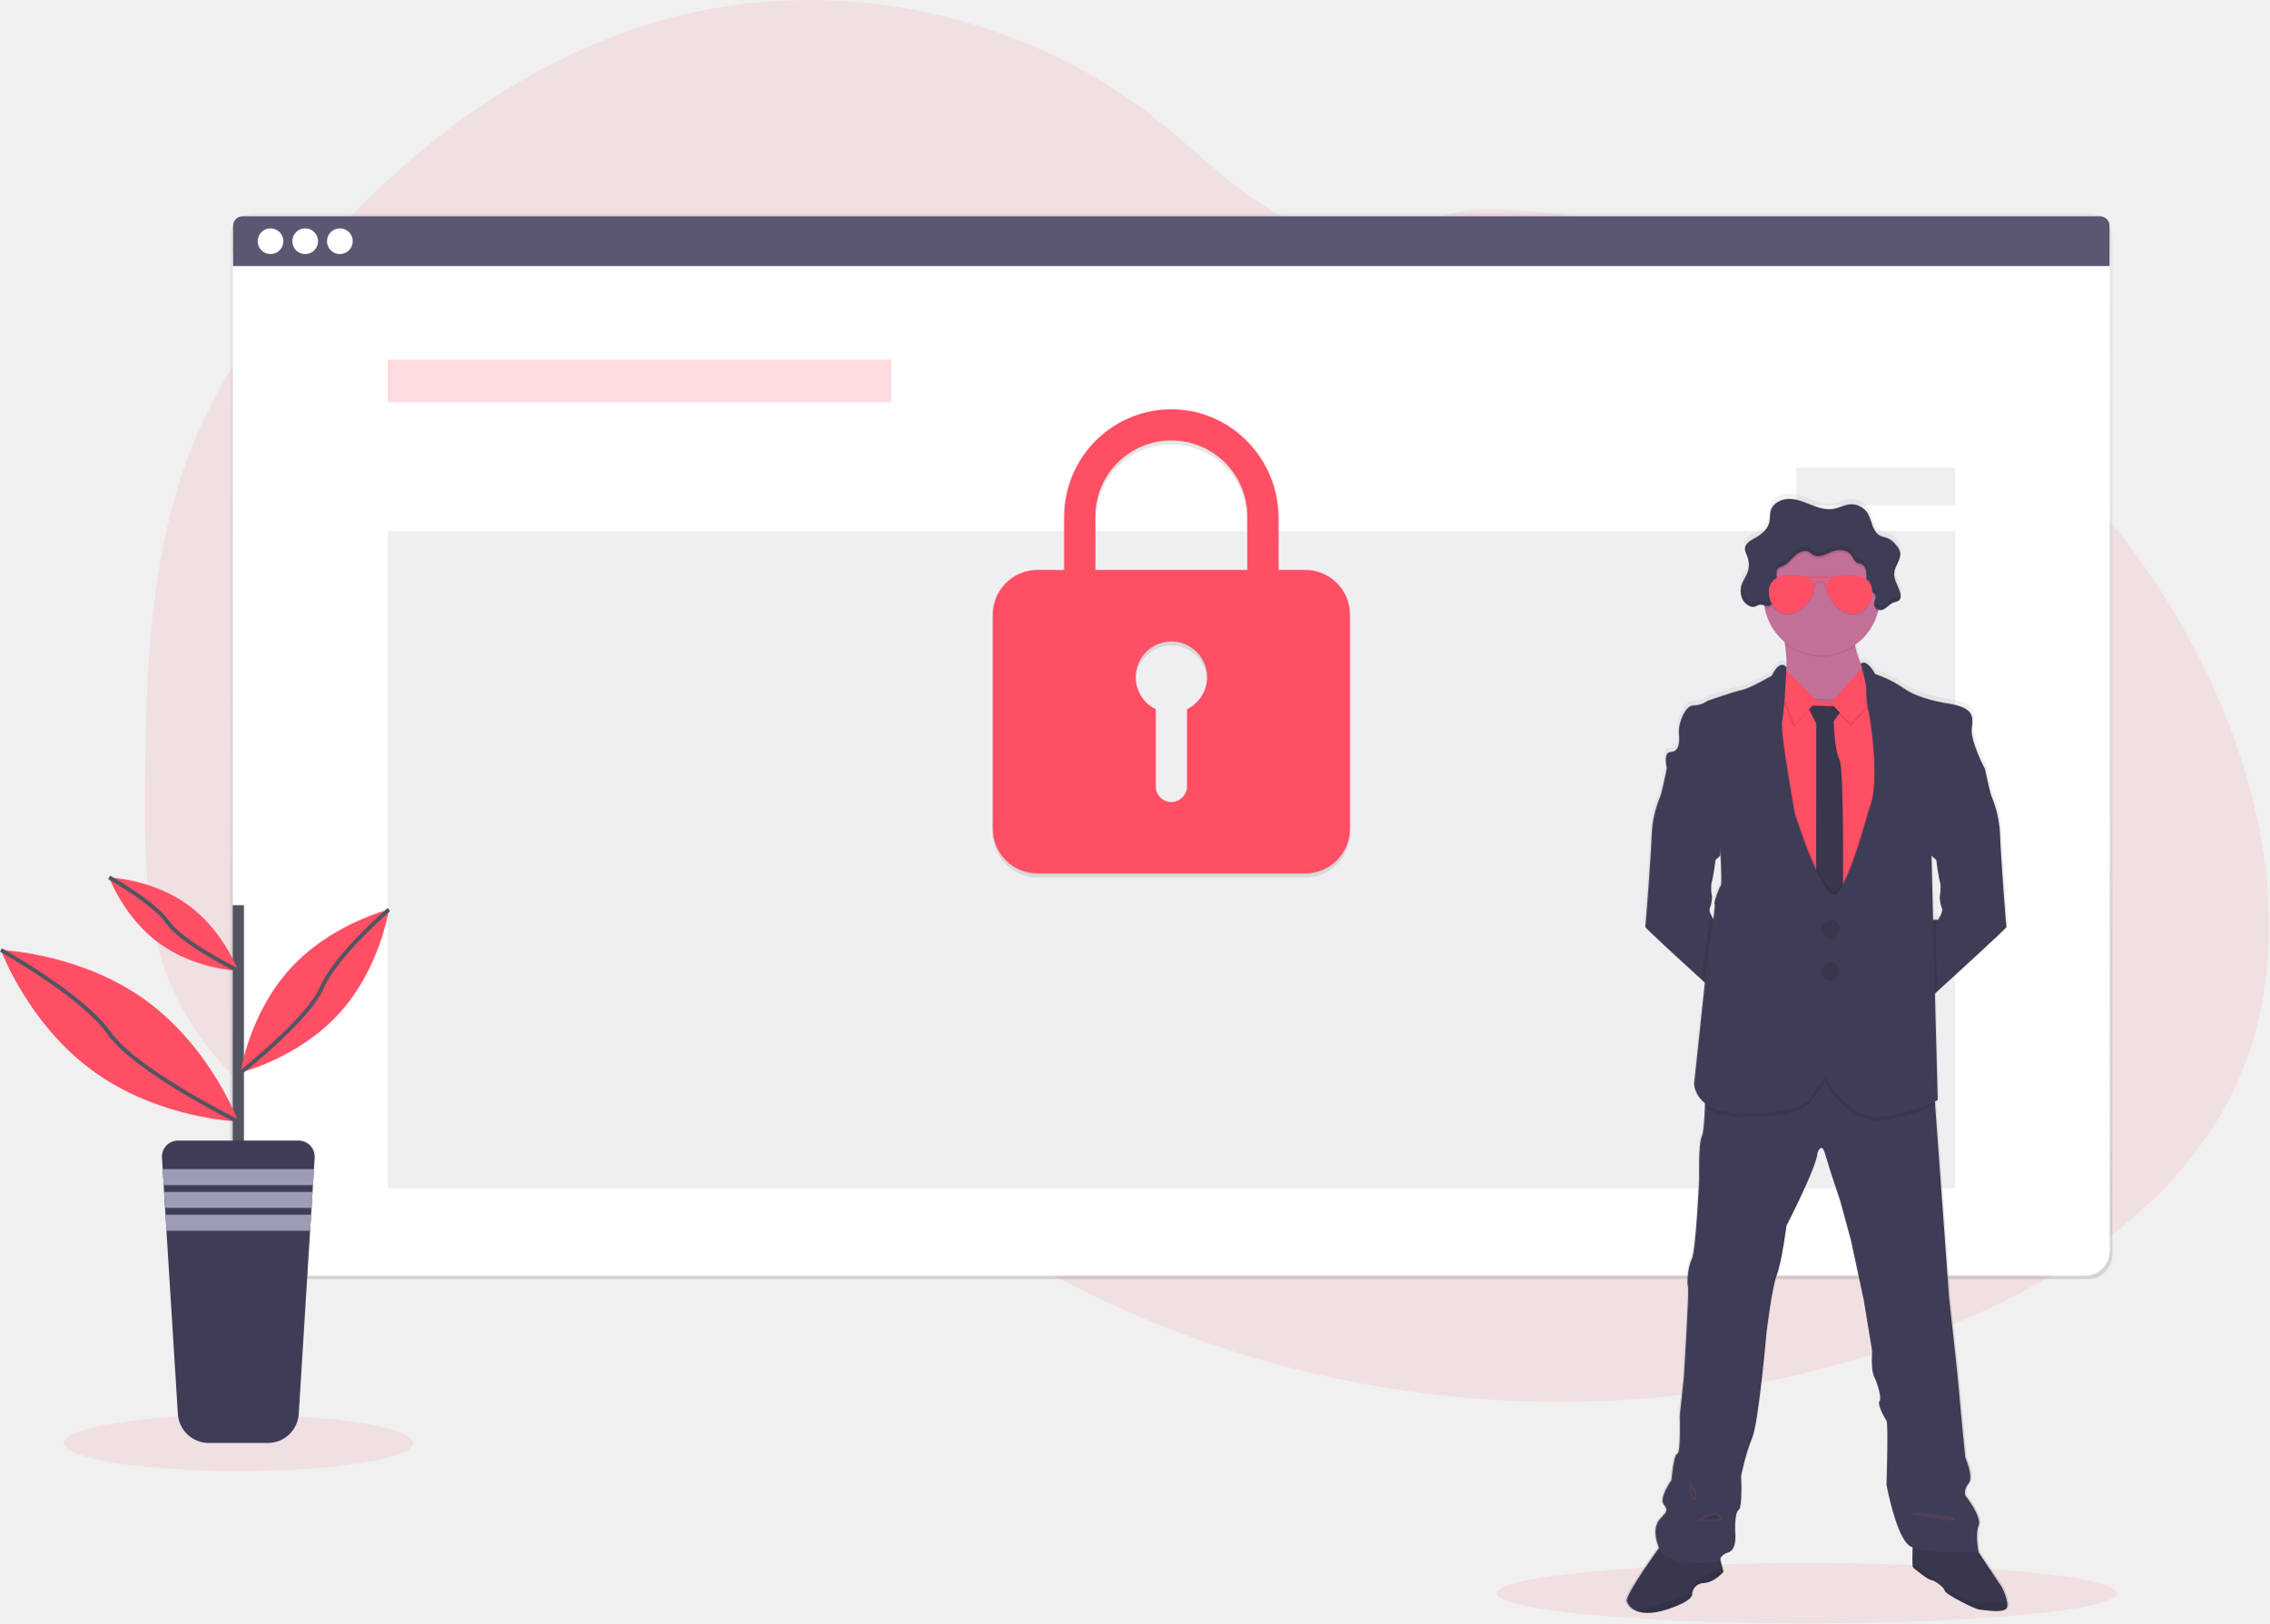
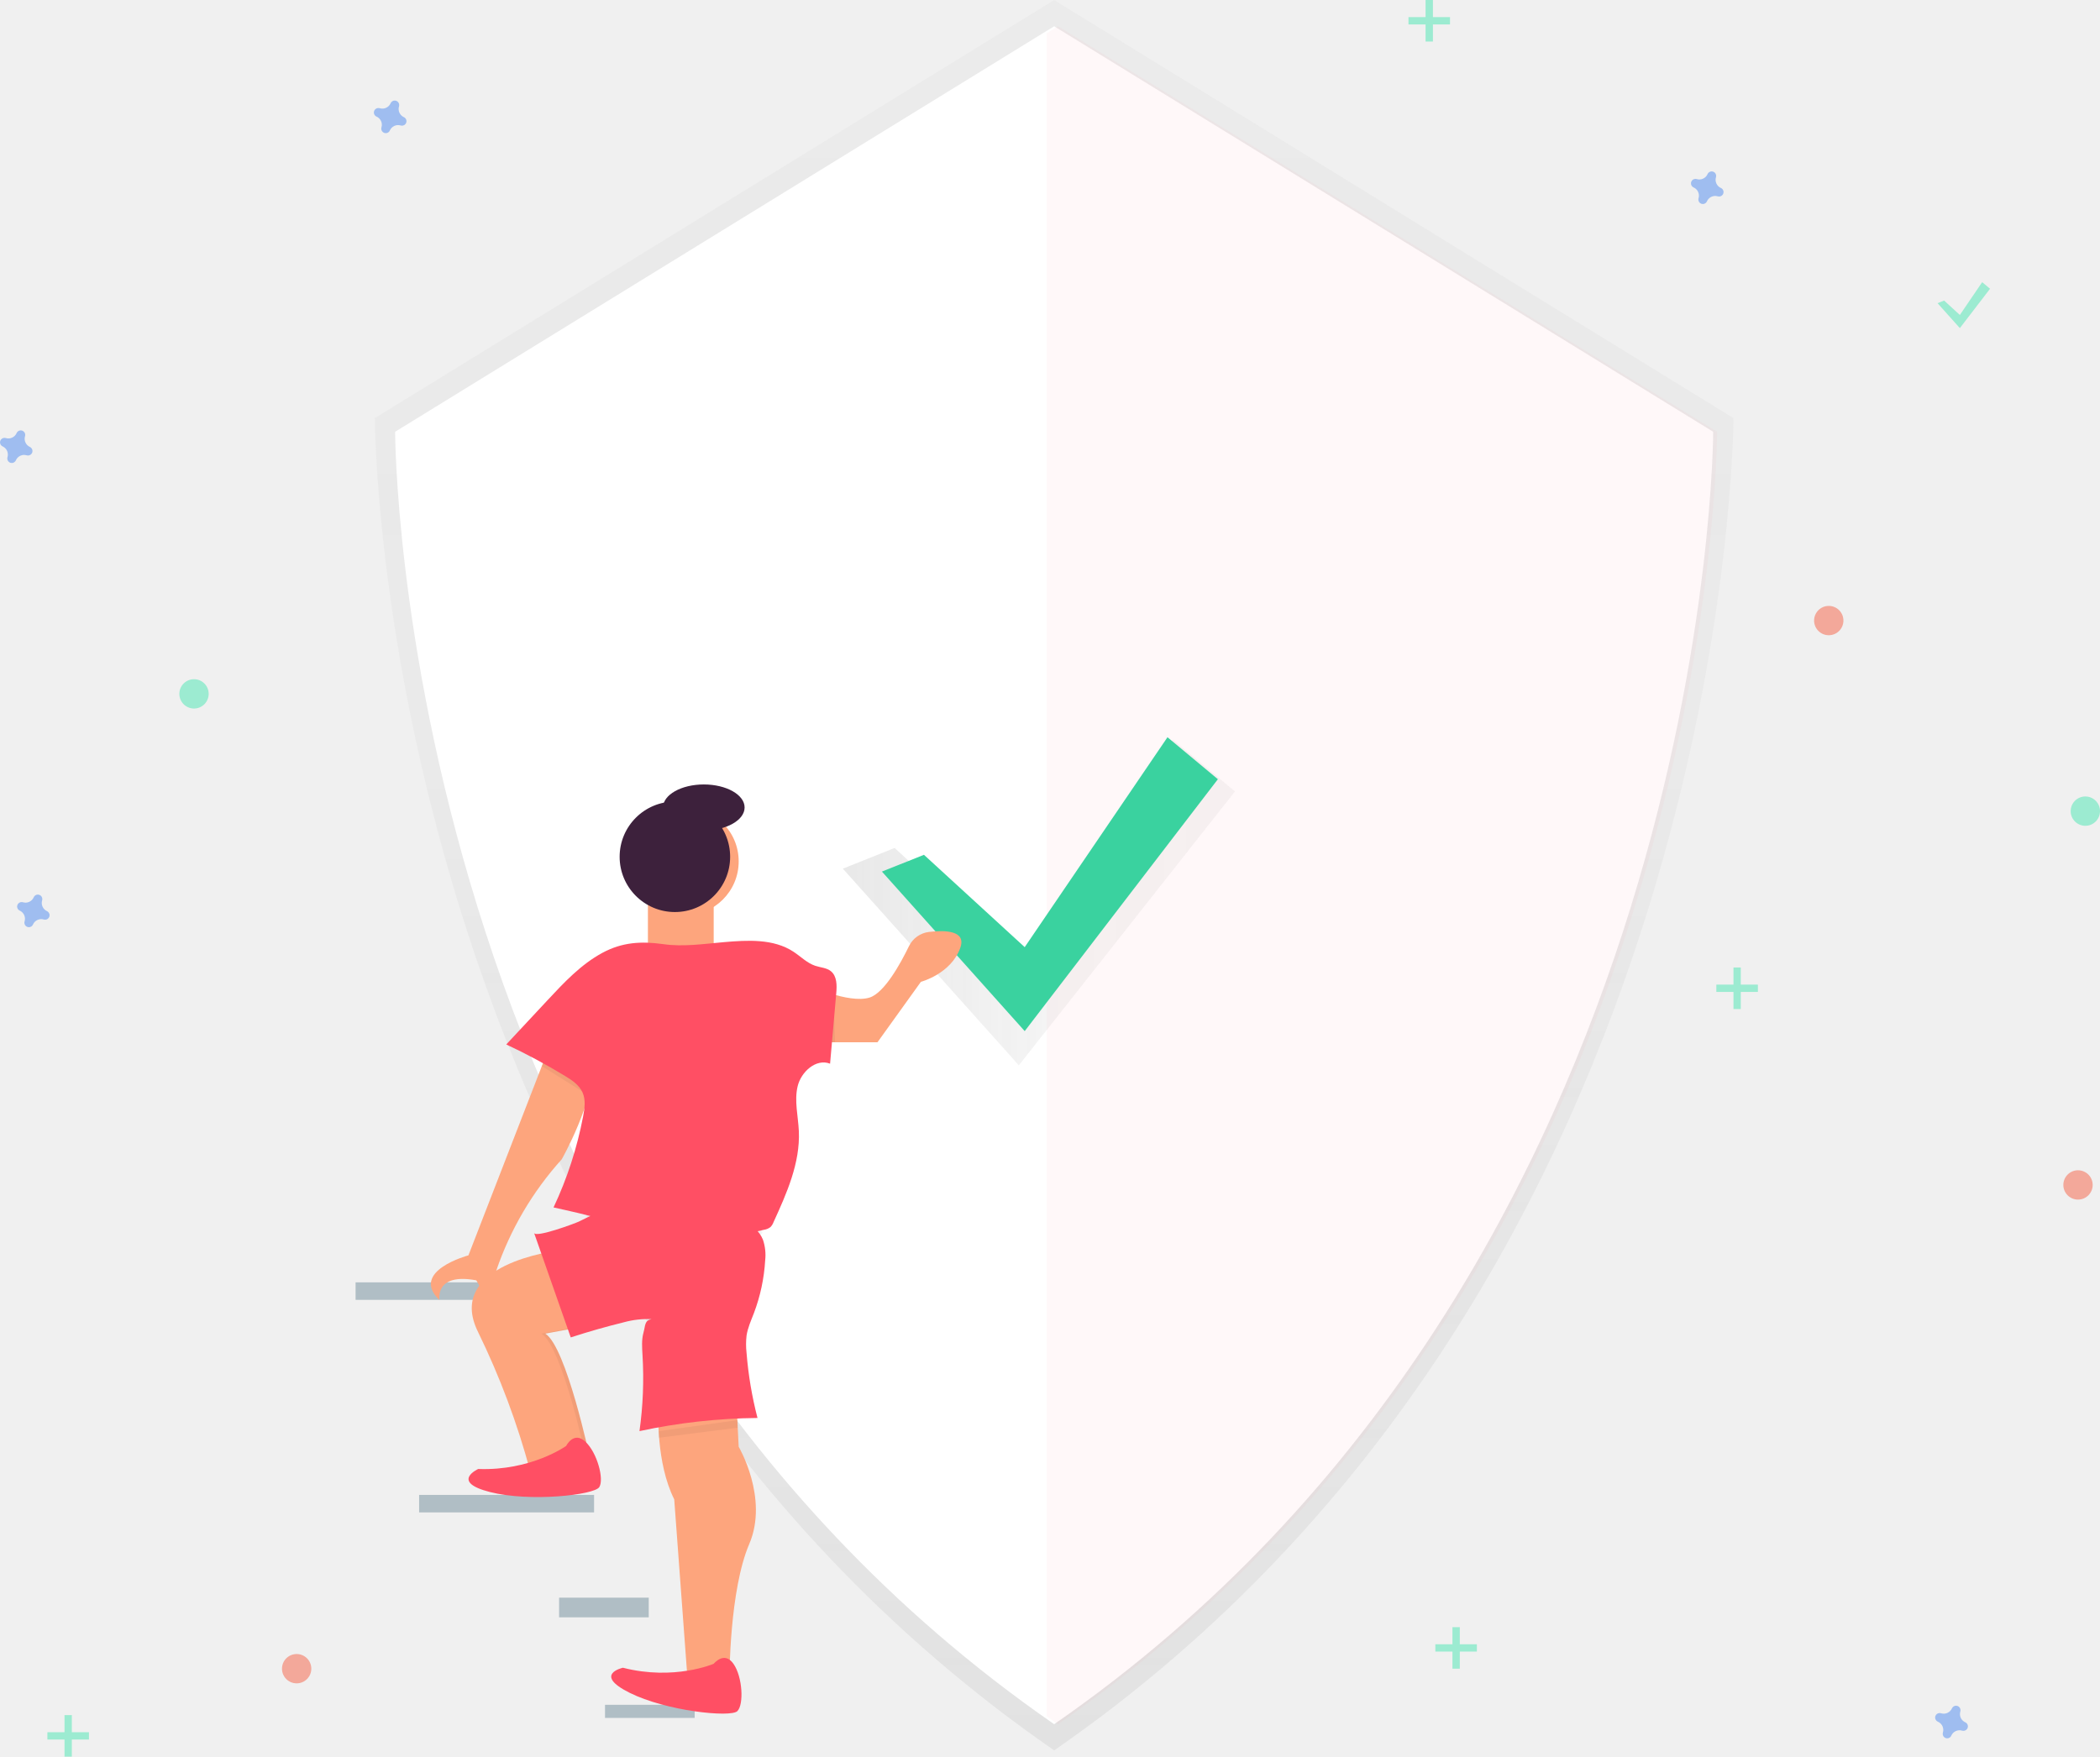
- <svg xmlns="http://www.w3.org/2000/svg" xmlns:xlink="http://www.w3.org/1999/xlink" id="06c42c9d-6d9c-45ee-a61b-17902c1dca73" data-name="Layer 1" width="1145.57" height="819.91" viewBox="0 0 1145.57 819.91">
+ <svg xmlns="http://www.w3.org/2000/svg" xmlns:xlink="http://www.w3.org/1999/xlink" id="fde80275-8830-4350-a5c1-e8d2edf93329" data-name="Layer 1" width="859.4" height="719" viewBox="0 0 859.4 719">
  <defs>
-     <linearGradient id="2f697947-2a6f-450c-95af-56e5336b1d5f" x1="591.3" y1="646.08" x2="591.3" y2="107.75" gradientUnits="userSpaceOnUse">
+     <linearGradient id="ff554486-8304-490f-a3b7-b6f78a692a2d" x1="601.7" y1="806.94" x2="601.7" y2="90.55" gradientUnits="userSpaceOnUse">
      <stop offset="0" stop-color="gray" stop-opacity="0.25" />
      <stop offset="0.54" stop-color="gray" stop-opacity="0.12" />
      <stop offset="1" stop-color="gray" stop-opacity="0.1" />
    </linearGradient>
-     <linearGradient id="2563b911-9cd4-457d-b636-acc38b40f33a" x1="944.34" y1="854.67" x2="944.34" y2="289.29" xlink:href="#2f697947-2a6f-450c-95af-56e5336b1d5f" />
+     <linearGradient id="ecb3ead8-0a08-4a16-a9c6-07c8e5422196" x1="344.92" y1="369.4" x2="505.4" y2="369.4" xlink:href="#ff554486-8304-490f-a3b7-b6f78a692a2d" />
  </defs>
-   <path d="M1154.4,591.26c-26.57,54.81-80.52,91.46-136.43,115.63-75.27,32.55-158.16,45.46-239.91,40q-21.49-1.43-42.85-4.57a540.44,540.44,0,0,1-143.27-41.72q-19.74-8.89-38.68-19.41a494.85,494.85,0,0,1-60.46-39.54q-7.23-5.52-14.26-11.32c-3.25-2.68-6.47-5.42-9.74-8.08-6.9-5.61-14-10.94-21.92-14.93a78.31,78.31,0,0,0-7.34-3.24c-25.08-9.54-54-5.94-80.11,1.5-19.86,5.66-39.22,13.41-59.06,18.94a196,196,0,0,1-26.91,5.72A143.21,143.21,0,0,1,213,624.93l-1.67-.52q-4.2-1.32-8.33-2.89l-1.67-.64q-4-1.54-7.83-3.31l-1.67-.76q-4-1.86-7.83-3.93c-.92-.48-1.83-1-2.73-1.49a163.67,163.67,0,0,1-39.16-30.49c-.33-.33-.64-.67-1-1-1.59-1.72-3.15-3.47-4.66-5.26-.56-.66-1.12-1.32-1.67-2q-2.69-3.28-5.19-6.71c-.25-.33-.49-.67-.73-1A144.59,144.59,0,0,1,112,534.44c-.14-.33-.27-.67-.39-1q-2-5.15-3.65-10.47c-.45-1.48-.88-3-1.26-4.48-.13-.44-.25-.89-.36-1.33-5.52-21.73-6.15-44.32-6.15-66.78q0-3.93,0-7.85c.16-36.33.72-73.28,6.08-109.11,0-.25.07-.5.11-.74a340.76,340.76,0,0,1,7.31-35.82A264.25,264.25,0,0,1,126,260.56c12.33-29,30.26-55.39,50.17-79.85C226.32,119.16,292.09,67.49,369.07,48.15c82.95-20.83,175.14-.87,242.05,52.4,20.4,16.24,38.73,35.47,61.64,47.92,20,10.84,43.41,15.33,64.83,6.8,17.7-7.05,29.22-10.55,49.1-9.48A411.56,411.56,0,0,1,907.05,171c1.56.57,3.12,1.16,4.67,1.75C1012.43,211.28,1099,287.83,1144,386.2q1.79,3.9,3.47,7.86C1174.3,456.73,1184,530.18,1154.4,591.26Z" transform="translate(-26.97 -40.04)" fill="#ff4f64" opacity="0.1" />
-   <ellipse cx="120.3" cy="728.81" rx="88.28" ry="14.18" fill="#ff4f64" opacity="0.1" />
-   <ellipse cx="912.26" cy="804.71" rx="156.53" ry="15.2" fill="#ff4f64" opacity="0.1" />
-   <rect x="116.14" y="107.75" width="950.33" height="538.33" rx="12.49" ry="12.49" fill="url(#2f697947-2a6f-450c-95af-56e5336b1d5f)" />
-   <rect x="117.65" y="115.32" width="947.42" height="528.97" rx="12.49" ry="12.49" fill="#fff" />
-   <rect x="117.65" y="115.32" width="947.42" height="528.97" rx="12.49" ry="12.49" fill="#fff" />
-   <rect x="117.65" y="115.32" width="947.42" height="528.97" rx="12.49" ry="12.49" fill="#fff" opacity="0.04" />
-   <path d="M1087.23,149.29H149.43a4.81,4.81,0,0,0-4.81,4.81v20.33H1092V154.1A4.81,4.81,0,0,0,1087.23,149.29Z" transform="translate(-26.97 -40.04)" fill="#5a5773" />
-   <g id="6c975d28-8d47-4ade-9154-b3b78f637b65" data-name="buttons">
-     <circle cx="136.57" cy="121.82" r="6.5" fill="#fff" />
-     <circle cx="154.07" cy="121.82" r="6.5" fill="#fff" />
-     <circle cx="171.57" cy="121.82" r="6.5" fill="#fff" />
+   <rect x="145.52" y="524.87" width="71.6" height="7.16" fill="#b0bec5" />
+   <rect x="171.52" y="611.87" width="71.6" height="7.16" fill="#b0bec5" />
+   <rect x="228.8" y="653.93" width="36.69" height="8.05" fill="#b0bec5" />
+   <rect x="247.6" y="697.78" width="36.69" height="5.37" fill="#b0bec5" />
+   <g opacity="0.5">
+     <path d="M601.7,90.55l-278,171.08s0,352.85,278,545.31c278-192.46,278-545.31,278-545.31Z" transform="translate(-170.3 -90.5)" fill="url(#ff554486-8304-490f-a3b7-b6f78a692a2d)" />
  </g>
-   <rect x="195.68" y="181.67" width="254.25" height="21.58" fill="#ff4f64" opacity="0.2" />
-   <rect x="195.68" y="268.2" width="791.36" height="331.96" fill="#5a5773" opacity="0.1" />
-   <path d="M686,329.89H672.45V303.57c0-29.7-23.68-54.39-53.38-54.84a54.28,54.28,0,0,0-54.85,54.11v27.05H550.7a22.62,22.62,0,0,0-22.55,22.55V460.66a22.62,22.62,0,0,0,22.55,22.55H686a22.61,22.61,0,0,0,22.54-22.55V352.44A22.61,22.61,0,0,0,686,329.89Zm-59.75,70.35V439a8.09,8.09,0,0,1-7.5,8.12,7.91,7.91,0,0,1-8.28-7.9v-39a18,18,0,1,1,15.78,0Zm30.44-70.35H580V302.84a38.33,38.33,0,0,1,76.66,0Z" transform="translate(-26.97 -40.04)" opacity="0.1" />
-   <path d="M686,327.89H672.45V301.57c0-29.7-23.68-54.39-53.38-54.84a54.28,54.28,0,0,0-54.85,54.11v27.05H550.7a22.62,22.62,0,0,0-22.55,22.55V458.66a22.62,22.62,0,0,0,22.55,22.55H686a22.61,22.61,0,0,0,22.54-22.55V350.44A22.61,22.61,0,0,0,686,327.89Zm-59.75,70.35V437a8.09,8.09,0,0,1-7.5,8.12,7.91,7.91,0,0,1-8.28-7.9v-39a18,18,0,1,1,15.78,0Zm30.44-70.35H580V300.84a38.33,38.33,0,0,1,76.66,0Z" transform="translate(-26.97 -40.04)" fill="#ff4f64" />
-   <rect x="906.94" y="236.25" width="80.1" height="18.91" fill="#5a5773" opacity="0.1" />
-   <path d="M1041.27,849.33a28.47,28.47,0,0,0-2.68-7.61l-12-17.92h.07s-1.89-9,0-13.42-6.74-15.29-6.74-15.29-1.05-2.73,1.69-6.09-1.69-13.2-1.69-13.2-2.1-20.55-2.31-23.69-1.9-20.54-1.9-20.54l-4-36.89-7.12-97.77-.13-1.83c.88-.43,1.35-.7,1.35-.7l-1.42-54.06,1.23-1.11c10.74-9.72,35.51-32.22,35.26-32.71s-3-37.57-3.32-46.85a55.83,55.83,0,0,0-4.26-19.18c-.62-1.23-2.41-9.34-3.15-12.77-.2-.94-.33-1.53-.33-1.53s-7.26-13.84-6.63-20.13,1.89-11-13.59-13.2c0,0-13-1.94-20.74-7.23A59,59,0,0,0,974,378.17s-4.34-8-7.36-5.29a42,42,0,0,1-2.85-8.91l-.09-.56a29.47,29.47,0,0,0,11.64-16.66c.1-.38.18-.77.27-1.15a3.25,3.25,0,0,0,.93.17c2.63,0,4.25-2.93,6.71-3.86,1-.39,2.23-.45,3-1.24a2.93,2.93,0,0,0,.66-2.21,4.51,4.51,0,0,0,0-.82,2.93,2.93,0,0,0,0-.29l0,.1c-.67-3.64-3.49-6.87-3.18-10.57.3-3.48,3.36-6.54,3.11-9.93a5.4,5.4,0,0,0-.07-.8l0,.12a8.56,8.56,0,0,0-2-3.54,11.36,11.36,0,0,0-4.12-3.46c-1.39-.61-3-.75-4.3-1.48-3.82-2.08-3.81-7.5-6.08-11.2A9.91,9.91,0,0,0,961,292c-2.84.28-5.41,1.79-8.22,2.28-3.84.68-7.75-.57-11.39-2s-7.33-3-11.24-3-8.14,2-9.32,5.69c-.63,2-.32,4.15-.8,6.18-.86,3.58-4,6.14-7.25,7.92-2,1.11-4.38,2.38-5,4.48,0-.06,0-.11,0-.16a3.84,3.84,0,0,0-.1.51,3.75,3.75,0,0,0,0,.67c0,1.44.76,2.81,1.27,4.18a11.53,11.53,0,0,1-.06,8.06c-.74,1.9-2,3.57-2.72,5.46a10.75,10.75,0,0,0-.66,2.74l0-.16a11,11,0,0,0,0,1.28,9,9,0,0,0,1,4.2A7.54,7.54,0,0,0,911,344.1c2,.46,3.25-1.5,5.36-1a8.42,8.42,0,0,1,1.11.35c.07.45.14.9.22,1.34a29.39,29.39,0,0,0,10.14,17.17c0,.24.08.48.11.73h0a67.15,67.15,0,0,1,.83,12.06s-3.15-4.61-7.47,4.29c0,0-11.27,6.5-15.16,7.24s-17.7,5.55-17.7,5.55a12.18,12.18,0,0,1-7.16,2.31c-4.31,0-7.89,9.43-7.37,14.56s-.31,8.91-4.32,9.12-1.82,8.34-1.79,8.48l-.37,1.75c-.78,3.58-2.48,11.26-3.08,12.46a56,56,0,0,0-4.27,19.18c-.31,9.28-3,46.22-3.31,46.85-.21.41,16.76,15.92,28.69,26.76l1.73,1.56-5.49,51.28a13.69,13.69,0,0,0,5.64,10c0,.6,0,1.21-.06,1.84-.24,6-.72,13.26-1.68,15.16-1.68,3.36-1.26,21.38-1.26,21.38s-1.69,36.68-3.79,40.67-2.53,12.36-1.9,14-2.11,45.69-2.11,45.69l-2.1,19.71s.63,18.86-1.27,19.28-2.95,13.42-2.95,13.42-6.73,9.22-3.79,12.57-.43,4.83-.74,5.66-6.42,4-2,15.72a3.45,3.45,0,0,0,.14.34c-4.14,5.75-17.26,24.3-16.46,27.12a7.43,7.43,0,0,0,3.5,4.2c3.09,1.85,8.39,2.71,16.82,0,14-4.51,13-7.76,13-7.76a5.94,5.94,0,0,1,5.9-5.66c5.79-.42,10.11-5.76,10.11-5.76l-.68-2.53-.93-3.5c.11-1,.82-2.75,4-3.72,4.85-1.47,3.58-10.69,3.58-10.69s-.42-9.64,1.68-10.9,1.27-17.19,1.27-17.19,2.32-11.53,5.68-19.29,7.38-53.86,7.38-53.86,2.73-22.64,5.26-29.14,4.85-24.73,4.85-24.73,15.59-30.19,15.79-36.9c0,0,2-6.29,4,.63s7.62,23.48,7.62,23.48l5.47,20.33,6.53,30.39,4.22,25.58s-.64,9.64,1,13,4,11.1,2.74,12.57,2.52,8.39,3.58,9.85,0,32.49,0,32.49,4.84,26.41,11.79,31a8.5,8.5,0,0,0,1.54.8c-.1,2.86-.2,6.69-.07,8.69a3.33,3.33,0,0,0,.22,1.31c.63.84,7.79,6.5,9.27,6.5s6.73,3.67,6.95,5.45,15.39,9.32,17.54,9.54,12.57,2.09,14-.84A4.85,4.85,0,0,0,1041.27,849.33ZM1004,471.61l1.08.93s1.11,8.65,1.9,11.24-.16,7.63-.16,7.63a17.55,17.55,0,0,0,1.11,5.5c.94,1.89-1.9,6-1.9,6h-2.53l-.79-32.38Zm-75.23-96.68v-.19C928.75,374.8,928.74,374.87,928.74,374.93ZM889.92,499.58a3.65,3.65,0,0,1-.16-2.67,8,8,0,0,0,.53-1.48,22.92,22.92,0,0,0,.58-4,.28.28,0,0,0,0-.05c-.09-.48-.9-5.12-.15-7.58s1.89-11.24,1.89-11.24l.72-.61L895,470.5s0-.54.12-1.43c.35,7.6.63,16,.18,16.42-.84.83-3.9,9-3.16,9.32.24.11-.09,3.38-.65,7.78A15.94,15.94,0,0,1,889.92,499.58Z" transform="translate(-26.97 -40.04)" fill="url(#2563b911-9cd4-457d-b636-acc38b40f33a)" />
-   <path d="M970.52,382.92v12.44L945,408.19s-25.34-15.33-19.09-21.43c4-3.86,3.23-14.46,2.15-21.75h0c-.63-4.24-1.36-7.35-1.36-7.35s45.52-13,38.64-3.13c-2.3,3.3-2.48,7.57-1.71,11.8C965.19,374.72,970.52,382.92,970.52,382.92Z" transform="translate(-26.97 -40.04)" fill="#c37098" />
-   <path d="M900.61,504.57l-3.29,40.52s-4.93-4.47-11.31-10.29c-11.83-10.79-28.63-26.22-28.43-26.63.31-.63,3-37.39,3.29-46.63a55.8,55.8,0,0,1,4.22-19.08c.6-1.2,2.29-8.84,3-12.41.24-1.11.39-1.83.39-1.83L874,426s23,25.66,23,26.13-1.57,20.18-1.57,20.18l-1.63,1.42-.71.61s-1.1,8.61-1.88,11.19.06,7.06.15,7.54v0a23.25,23.25,0,0,1-.57,4,8.38,8.38,0,0,1-.53,1.47,3.67,3.67,0,0,0,.16,2.66,16.08,16.08,0,0,0,1.72,3.29Z" transform="translate(-26.97 -40.04)" fill="#3f3d56" />
-   <path d="M1040,508.17c.24.49-24.29,22.88-34.92,32.55l-4.82,4.37L997,504.57h8.45s2.82-4.07,1.88-5.95a17.39,17.39,0,0,1-1.09-5.47s.93-5,.15-7.59-1.88-11.19-1.88-11.19l-1.07-.92-1.27-1.11s-1.57-19.71-1.57-20.18,23-26.13,23-26.13l5.48,2.19s.12.59.32,1.53c.74,3.41,2.51,11.48,3.12,12.71a55.8,55.8,0,0,1,4.22,19.08C1037,470.78,1039.68,507.54,1040,508.17Z" transform="translate(-26.97 -40.04)" fill="#3f3d56" />
-   <path d="M1040.1,852.11c-1.47,2.92-11.79,1-13.92.84s-17.17-7.73-17.38-9.5-5.42-5.42-6.88-5.42-8.55-5.64-9.18-6.47a3.19,3.19,0,0,1-.21-1.3c-.22-3.43.21-12.26.21-12.26l30.25,1.67,14.7,22.11a28.52,28.52,0,0,1,2.66,7.57A5,5,0,0,1,1040.1,852.11Z" transform="translate(-26.97 -40.04)" fill="#3f3d56" />
-   <path d="M1040.1,852.11c-1.47,2.92-11.79,1-13.92.84s-17.17-7.73-17.38-9.5-5.42-5.42-6.88-5.42-8.55-5.64-9.18-6.47a3.19,3.19,0,0,1-.21-1.3c-.22-3.43.21-12.26.21-12.26l30.25,1.67,14.7,22.11a28.52,28.52,0,0,1,2.66,7.57A5,5,0,0,1,1040.1,852.11Z" transform="translate(-26.97 -40.04)" opacity="0.1" />
-   <path d="M1040.1,852.11c-1.47,2.92-11.79,1-13.92.84s-17.17-7.73-17.38-9.5-5.42-5.42-6.88-5.42-8.55-5.64-9.18-6.47a3.19,3.19,0,0,1-.21-1.3l9.8,6.2s6.26,4,7.93,6.37,14.83,7.3,15.92,7.4c.81.08,9.45-1.58,14.17-.88A5,5,0,0,1,1040.1,852.11Z" transform="translate(-26.97 -40.04)" opacity="0.1" />
-   <path d="M897.1,833.86s-4.28,5.32-10,5.73a5.89,5.89,0,0,0-5.84,5.63s1,3.24-12.83,7.73c-8.35,2.69-13.6,1.84-16.66,0a7.44,7.44,0,0,1-3.47-4.18c-.94-3.33,17.52-28.68,17.52-28.68l16.8-1,12,5.42,1.84,6.87Z" transform="translate(-26.97 -40.04)" fill="#3f3d56" />
-   <path d="M897.1,833.86s-4.28,5.32-10,5.73a5.89,5.89,0,0,0-5.84,5.63s1,3.24-12.83,7.73c-8.35,2.69-13.6,1.84-16.66,0a7.44,7.44,0,0,1-3.47-4.18c-.94-3.33,17.52-28.68,17.52-28.68l16.8-1,12,5.42,1.84,6.87Z" transform="translate(-26.97 -40.04)" opacity="0.1" />
-   <path d="M897.1,833.86s-4.28,5.32-10,5.73a5.89,5.89,0,0,0-5.84,5.63s1,3.24-12.83,7.73c-8.35,2.69-13.6,1.84-16.66,0,7.87-.82,25.26-5.79,27-7.51,2.09-2.09,4.7-7.83,6.47-7.93,1.23-.08,7.48-3.84,11.23-6.17Z" transform="translate(-26.97 -40.04)" fill="none" />
-   <path d="M897.1,833.86s-4.28,5.32-10,5.73a5.89,5.89,0,0,0-5.84,5.63s1,3.24-12.83,7.73c-8.35,2.69-13.6,1.84-16.66,0,7.87-.82,25.26-5.79,27-7.51,2.09-2.09,4.7-7.83,6.47-7.93,1.23-.08,7.48-3.84,11.23-6.17Z" transform="translate(-26.97 -40.04)" opacity="0.1" />
-   <path d="M1025.91,810.6c-1.88,4.38,0,13.35,0,13.35s-28,1.46-34.84-3.13-11.68-30.88-11.68-30.88,1-30.87,0-32.33-4.8-8.34-3.55-9.8-1-9.18-2.71-12.52-1-12.93-1-12.93l-4.18-25.46-6.46-30.24L956,646.42s-5.63-16.48-7.54-23.36-3.93-.63-3.93-.63c-.2,6.68-15.64,36.72-15.64,36.72s-2.3,18.15-4.8,24.61-5.22,29-5.22,29-4,45.89-7.3,53.61S906,785.56,906,785.56s.84,15.86-1.25,17.11S903,813.52,903,813.52s1.25,9.17-3.55,10.64-4,4.59-4,4.59-26.7,4.38-31.08-7.31,1.67-14.8,2-15.64,3.66-2.29.74-5.64,3.75-12.51,3.75-12.51,1.05-12.93,2.92-13.35,1.26-19.19,1.26-19.19l2.08-19.61s2.72-43.81,2.09-45.48-.21-10,1.88-14,3.75-40.48,3.75-40.48-.42-17.93,1.25-21.27c1-1.89,1.42-9.16,1.66-15.09.18-4.53.22-8.28.22-8.28l23.36-8.76,30-9.59,25.24,12.1,36.93,7.09.46,6.37,7.05,97.31,4,36.71s1.67,17.31,1.88,20.44,2.29,23.58,2.29,23.58,4.38,9.8,1.67,13.14-1.67,6-1.67,6S1027.79,806.22,1025.91,810.6Z" transform="translate(-26.97 -40.04)" fill="#3f3d56" />
-   <path d="M965.36,354.53c-2.3,3.3-2.48,7.57-1.71,11.8A29.34,29.34,0,0,1,928.08,365h0c-.63-4.24-1.36-7.35-1.36-7.35S972.24,344.67,965.36,354.53Z" transform="translate(-26.97 -40.04)" opacity="0.1" />
-   <path d="M976,341.77a29.3,29.3,0,1,1-29.3-29.3A29.16,29.16,0,0,1,976,341.77Z" transform="translate(-26.97 -40.04)" fill="#c37098" />
-   <polygon points="955.13 350.42 945.53 521.37 893.38 510.42 883.05 441.89 893.28 349.89 900.98 350.88 914.56 352.61 928.01 353.44 942.59 351.82 955.13 350.42" opacity="0.1" />
-   <polygon points="955.13 351.67 945.53 522.62 893.38 511.67 883.05 443.14 893.28 351.15 900.98 352.13 914.56 353.86 928.01 354.69 942.59 353.07 955.13 351.67" fill="#ff4f64" />
-   <path d="M939.23,396.3l18.78.63-5.28,7.39s.37,14.93,2.88,19.21,1.77,70.4,1.77,70.4l-5,9.49-8.55-10.64.11-87.3Z" transform="translate(-26.97 -40.04)" fill="#3f3d56" />
-   <path d="M939.23,396.3l18.78.63-5.28,7.39s.37,14.93,2.88,19.21,1.77,70.4,1.77,70.4l-5,9.49-8.55-10.64.11-87.3Z" transform="translate(-26.97 -40.04)" opacity="0.1" />
-   <polygon points="941.67 336.86 924.15 356.26 934.16 366.69 950.75 350.52 941.67 336.86" opacity="0.1" />
-   <polygon points="941.67 335.61 924.15 355.01 934.16 365.44 950.75 349.27 941.67 335.61" fill="#ff4f64" />
-   <polygon points="916.75 355.32 899.01 337.59 897.34 346.87 905.48 367.21 916.75 355.32" opacity="0.1" />
-   <polygon points="917.37 354.07 899.64 336.34 897.97 345.62 906.11 365.96 917.37 354.07" fill="#ff4f64" />
-   <path d="M1004.05,598.14a86.57,86.57,0,0,1-27,7.81c-17.21,2.19-28.47-19.71-28.47-19.71l-6.57,8.55c-2.09,9.08-33.9,11.37-46.83,7.93a20.69,20.69,0,0,1-7.42-3.51c.18-4.53.22-8.28.22-8.28l23.36-8.76,30-9.59,25.24,12.1,36.93,7.09Z" transform="translate(-26.97 -40.04)" opacity="0.1" />
-   <path d="M982.1,391.72l-9.59,170.94-52.16-10.95L910,483.19l10.22-92,7.7,1a93.48,93.48,0,0,1-1.13,10c-1.25,5.85,6.47,47.36,6.47,47.36s14.67,46.55,21.27,39.84,16-42.14,16-42.14c6.37-13.14.11-50-.36-50.74a14.88,14.88,0,0,1-.6-3.35Z" transform="translate(-26.97 -40.04)" opacity="0.1" />
-   <path d="M1004.63,524l.44,16.75-4.82,4.37L997,504.57h7.2Z" transform="translate(-26.97 -40.04)" opacity="0.1" />
-   <path d="M891.37,493.1v0a23.25,23.25,0,0,1-.57,4c0-.37,0-.58-.08-.61C890.42,496.41,890.78,494.88,891.37,493.1Z" transform="translate(-26.97 -40.04)" opacity="0.1" />
-   <path d="M900.61,504.57l-3.29,40.52s-4.93-4.47-11.31-10.29l.76-7.18s2.69-17.64,3.67-26.34a16.08,16.08,0,0,0,1.72,3.29Z" transform="translate(-26.97 -40.04)" opacity="0.1" />
-   <path d="M928.9,377s-3.12-4.59-7.4,4.27c0,0-11.16,6.47-15,7.2S889,394,889,394a12.08,12.08,0,0,1-7.09,2.29c-4.28,0-7.83,9.39-7.31,14.5s-.31,8.87-4.27,9.08-1.78,8.44-1.78,8.44l26.39,30.25s1.67,27.85.84,28.69-3.86,9-3.13,9.28-4,31.08-4,31.08l-6.36,59.77s0,10,12.94,13.45S940,602,942.05,592.92l6.57-8.56s11.26,21.91,28.47,19.72,28.17-8.45,28.17-8.45L1003.38,524l-1.25-51.63L1029,428.22s-7.2-13.77-6.57-20,1.87-10.95-13.46-13.14c0,0-12.93-1.93-20.55-7.2a58.74,58.74,0,0,0-14.7-7.4s-4.3-8-7.29-5.26c0,0,3,11.31,2.75,13s.47,9.33.94,10.12,6.73,37.6.36,50.74c0,0-9.35,35.43-16,42.14s-21.27-39.84-21.27-39.84-7.72-41.52-6.47-47.36S928.9,377,928.9,377Z" transform="translate(-26.97 -40.04)" fill="#3f3d56" />
-   <circle cx="924.25" cy="469.12" r="4.59" fill="#3f3d56" />
-   <circle cx="924.25" cy="490.76" r="4.59" fill="#3f3d56" />
-   <circle cx="924.25" cy="469.12" r="4.59" opacity="0.1" />
-   <circle cx="924.25" cy="490.76" r="4.59" opacity="0.1" />
-   <path d="M992.47,804.34s18.84,1.46,20.71,2.92S992.47,804.34,992.47,804.34Z" transform="translate(-26.97 -40.04)" stroke="#ff4f64" stroke-miterlimit="10" opacity="0.1" />
-   <path d="M880.3,789.53s4,5,2.3,7.3S880.3,789.53,880.3,789.53Z" transform="translate(-26.97 -40.04)" stroke="#ff4f64" stroke-miterlimit="10" opacity="0.1" />
-   <path d="M885.1,807.56s7.3-4.8,10.22-1.61S885.1,807.56,885.1,807.56Z" transform="translate(-26.97 -40.04)" stroke="#ff4f64" stroke-miterlimit="10" opacity="0.1" />
-   <path d="M976,341.77a29.16,29.16,0,0,1-.94,7.41,3.33,3.33,0,0,1-1.94-3.26c.13-1.19.92-2.28.75-3.46-.25-1.82-2.45-2.56-3.61-4-1.43-1.74-1.12-4.27-1-6.52s-.45-5-2.56-5.77c-.63-.23-1.32-.25-1.93-.51-1.66-.7-2.17-2.76-3.28-4.18-2.22-2.86-6.63-2.8-10-1.44a47.53,47.53,0,0,1-4.5,1.88,5.88,5.88,0,0,1-4.71-.35c-.66-.42-1.19-1-1.87-1.42-2.26-1.36-5.22,0-7.18,1.75s-3.53,4.1-6,5.17c-1.11.5-2.48.8-3,1.88a3.94,3.94,0,0,0-.32,1.87c0,3.89.46,7.84-.35,11.65-.52,2.45-2.24,5.23-4.73,4.93a4.67,4.67,0,0,1-.91-.23,29.3,29.3,0,1,1,58.1-5.42Z" transform="translate(-26.97 -40.04)" opacity="0.1" />
-   <path d="M916.61,345.51c.75.17,1.46.56,2.23.66,2.49.3,4.21-2.48,4.73-4.93.81-3.81.39-7.76.36-11.65a3.81,3.81,0,0,1,.31-1.87c.57-1.08,1.94-1.38,3-1.88,2.42-1.08,4-3.38,6-5.17s4.91-3.11,7.17-1.75c.67.4,1.21,1,1.87,1.42a6,6,0,0,0,4.72.35c1.55-.46,3-1.27,4.49-1.88,3.34-1.36,7.76-1.41,10,1.43,1.11,1.43,1.62,3.48,3.28,4.18.61.26,1.3.29,1.93.52,2.11.79,2.65,3.52,2.56,5.77s-.39,4.78,1,6.52c1.16,1.42,3.36,2.16,3.61,4,.16,1.18-.62,2.28-.75,3.46a3.32,3.32,0,0,0,3.13,3.54c2.6,0,4.21-2.91,6.64-3.84,1-.39,2.21-.45,3-1.24a3.31,3.31,0,0,0,.62-2.71c-.49-3.83-3.56-7.16-3.23-11,.31-3.68,3.72-6.89,3-10.51a8.52,8.52,0,0,0-2-3.57,11.56,11.56,0,0,0-4.08-3.45c-1.39-.6-3-.74-4.27-1.47-3.78-2.07-3.77-7.47-6-11.15a9.79,9.79,0,0,0-9.12-4.54c-2.81.28-5.36,1.77-8.14,2.27-3.81.68-7.67-.57-11.28-2s-7.26-3-11.13-3-8.06,2-9.24,5.66c-.62,2-.31,4.14-.79,6.15-.84,3.57-4,6.11-7.18,7.88-2.19,1.22-4.82,2.62-5.08,5.11-.17,1.58.7,3,1.25,4.53a11.53,11.53,0,0,1-.06,8c-.73,1.89-1.95,3.55-2.69,5.43a9.75,9.75,0,0,0,.26,8,7.46,7.46,0,0,0,4.57,3.75C913.27,347,914.51,345.05,916.61,345.51Z" transform="translate(-26.97 -40.04)" fill="#3f3d56" />
-   <g opacity="0.1">
-     <path d="M923.57,339.06c-.52,2.45-2.25,5.23-4.74,4.93-.77-.1-1.47-.49-2.23-.66-2.09-.46-3.33,1.5-5.3,1a7.48,7.48,0,0,1-4.58-3.75,8.66,8.66,0,0,1-.93-3.27,9.13,9.13,0,0,0,.93,5.15,7.48,7.48,0,0,0,4.58,3.75c2,.46,3.21-1.5,5.3-1a22.61,22.61,0,0,0,2.23.65c2.49.31,4.22-2.47,4.74-4.92a28.89,28.89,0,0,0,.48-6.57A24.63,24.63,0,0,1,923.57,339.06Z" transform="translate(-26.97 -40.04)" />
-     <path d="M909.87,324a11.51,11.51,0,0,0-.66-4.83,25.53,25.53,0,0,1-1.15-3.16,4.59,4.59,0,0,0-.1.51c-.17,1.57.71,3,1.25,4.53A11.47,11.47,0,0,1,909.87,324Z" transform="translate(-26.97 -40.04)" />
-     <path d="M986.27,318.73c-.47,2.84-2.77,5.51-3,8.5a7.15,7.15,0,0,0,0,1.54C983.77,325.28,986.86,322.19,986.27,318.73Z" transform="translate(-26.97 -40.04)" />
-     <path d="M986.44,339.83a2.35,2.35,0,0,1-.57,1.12c-.74.79-2,.85-3,1.24-2.43.93-4,3.87-6.64,3.84a3.35,3.35,0,0,1-3-2.32,5.18,5.18,0,0,0-.14.66,3.32,3.32,0,0,0,3.13,3.53c2.61,0,4.21-2.91,6.64-3.83,1-.39,2.22-.45,3-1.24a3.31,3.31,0,0,0,.62-2.71C986.47,340,986.45,339.92,986.44,339.83Z" transform="translate(-26.97 -40.04)" />
-     <path d="M973.9,339c-.25-1.82-2.45-2.56-3.61-4a5.48,5.48,0,0,1-1.1-3.28c-.08,1.86-.05,3.76,1.1,5.16s2.9,2,3.46,3.44A3.21,3.21,0,0,0,973.9,339Z" transform="translate(-26.97 -40.04)" />
-     <path d="M969.25,328.53c.08-2.25-.46-5-2.57-5.77-.62-.23-1.31-.26-1.92-.51-1.66-.7-2.18-2.76-3.28-4.18-2.23-2.85-6.64-2.8-10-1.44-1.5.61-2.93,1.42-4.49,1.88a5.88,5.88,0,0,1-4.71-.35c-.66-.42-1.2-1-1.87-1.42-2.27-1.36-5.23,0-7.18,1.75s-3.53,4.09-6,5.17c-1.12.5-2.48.8-3.06,1.88a3.93,3.93,0,0,0-.31,1.87c0,.39,0,.78,0,1.17a2.84,2.84,0,0,1,.29-1.16c.58-1.08,1.94-1.38,3.06-1.88,2.42-1.08,4-3.38,6-5.17s4.91-3.11,7.18-1.75c.67.4,1.21,1,1.87,1.41a5.84,5.84,0,0,0,4.71.35,46.21,46.21,0,0,0,4.49-1.87c3.35-1.36,7.76-1.42,10,1.43,1.1,1.42,1.62,3.48,3.28,4.18.61.26,1.3.29,1.92.52,1.71.64,2.39,2.56,2.54,4.46Z" transform="translate(-26.97 -40.04)" />
+   <path d="M601.7,101.25,332,267.22s0,342.31,269.7,529c269.7-186.72,269.7-529,269.7-529Z" transform="translate(-170.3 -90.5)" fill="#fff" />
+   <path d="M603.31,101.25l-4.61,2.83V793c1.53,1.08,3.06,2.17,4.61,3.24C873,609.53,873,267.22,873,267.22Z" transform="translate(-170.3 -90.5)" fill="#ff4f64" opacity="0.04" />
+   <g opacity="0.7">
+     <polygon points="366.11 347.07 416.95 393.67 479.98 302.75 505.4 323.94 416.95 436.04 344.92 355.54 366.11 347.07" fill="url(#ecb3ead8-0a08-4a16-a9c6-07c8e5422196)" />
  </g>
-   <g opacity="0.1">
-     <path d="M920,339a7.67,7.67,0,0,1,5.78-7.17,24,24,0,0,1,13.48.61c9.49,3.14-1.2,14.44-1.2,14.44s-7.11,7-13.74,2.11a10.39,10.39,0,0,1-3.87-6A15.3,15.3,0,0,1,920,339Z" transform="translate(-26.97 -40.04)" />
-     <path d="M972.17,339a7.67,7.67,0,0,0-5.79-7.17,24,24,0,0,0-13.47.61c-9.49,3.14,1.2,14.44,1.2,14.44s7.1,7,13.74,2.11a10.39,10.39,0,0,0,3.87-6A15.3,15.3,0,0,0,972.17,339Z" transform="translate(-26.97 -40.04)" />
-     <polygon points="910.5 291.48 910.5 291.95 927.83 291.95 927.83 291.39 910.5 291.48" />
-     <path d="M943,336.53h.55v-1.59s1.76-1.37,4.68,0v1.42h1v-.93h-.49s.2-1.93-3.06-1.62c0,0-2.62-.25-2.56,1.41h-.6Z" transform="translate(-26.97 -40.04)" />
+   <polygon points="378.11 349.87 419.35 387.67 477.78 301.75 498.4 318.94 419.35 422.04 360.92 356.74 378.11 349.87" fill="#3ad29f" />
+   <path d="M398.3,602.44S352,607.82,366,635.82a317.85,317.85,0,0,1,21.27,56.8l24.49-5.12s-9.69-45.76-18.3-51.14l23.15-4.31Z" transform="translate(-170.3 -90.5)" fill="#fda57d" />
+   <path d="M393.46,636.36l23.15-4.31L398.3,602.44s-.54.06-1.48.21L415,632.05l-23.15,4.31c8.62,5.38,18.31,51.14,18.31,51.14l-23,4.8.09.32,24.49-5.12S402.07,641.74,393.46,636.36Z" transform="translate(-170.3 -90.5)" opacity="0.05" />
+   <path d="M402,682.32s-14.3,10.26-36,9.44c0,0-11.54,5.25,4.79,9.43s42.68,1.23,44.75-2-.86-14.14-5.68-18.61S402,682.32,402,682.32Z" transform="translate(-170.3 -90.5)" fill="#ff4f64" />
+   <path d="M439.76,668.12s-1.08,21,6.46,36.07l5.38,72.69h17.23s0-35.54,8.08-54.38-4.31-39.84-4.31-39.84l-1.08-21.54Z" transform="translate(-170.3 -90.5)" fill="#fda57d" />
+   <circle cx="280.23" cy="352.57" r="22.07" fill="#fda57d" />
+   <rect x="265.15" y="363.88" width="26.92" height="24.23" fill="#fda57d" />
+   <path d="M462.37,771.49s-16.15,7-37.15,1.62c0,0-12.38,2.69,2.69,10.23s41.46,10.23,44.15,7.53,2.16-14-1.61-19.38S462.37,771.49,462.37,771.49Z" transform="translate(-170.3 -90.5)" fill="#ff4f64" />
+   <path d="M393.73,522.49,362,604.32s-24.23,6.46-11.84,18.31c0,0-2.16-11.31,15.07-8.08,0,0,4.85,8.08,4.85,10.77s5.53-9,3.3-14.72A131.36,131.36,0,0,1,400.19,565s13.46-23.69,12.92-39.84Z" transform="translate(-170.3 -90.5)" fill="#fda57d" />
+   <path d="M500.33,493.41s17.23,8.08,25.84,5.39c6.1-1.91,12.74-14.08,16.1-21a10.47,10.47,0,0,1,8.16-5.85c6.4-.77,15.37-.69,12.89,6.41-3.77,10.77-16.15,14-16.15,14L529.4,517.1H498.17Z" transform="translate(-170.3 -90.5)" fill="#fda57d" />
+   <circle cx="276.19" cy="350.69" r="22.61" fill="#3d213c" />
+   <ellipse cx="288.03" cy="330.5" rx="16.69" ry="9.42" fill="#3d213c" />
+   <polygon points="269.55 585.78 269.55 588.49 301.91 584.35 301.91 581.26 269.55 585.78" opacity="0.05" />
+   <polygon points="224.32 512.52 222.15 512.96 232.6 544.1 233.91 543.86 224.32 512.52" opacity="0.05" />
+   <polygon points="338.91 406.36 341.05 407.01 341.74 426.6 338.91 426.6 338.91 406.36" opacity="0.05" />
+   <polygon points="222.44 434.52 221.73 436.37 240.85 448.33 241.39 446.24 222.44 434.52" opacity="0.05" />
+   <path d="M414.86,590.65l-3.17,1.26s53.09,25.73,70.59,3.19l-.58-2S465.61,614.66,414.86,590.65Z" transform="translate(-170.3 -90.5)" opacity="0.05" />
+   <path d="M335.59,138.46a3.69,3.69,0,0,1-2-4.44,2,2,0,0,0,.08-.41h0a1.84,1.84,0,0,0-3.31-1.22h0a1.58,1.58,0,0,0-.2.36,3.68,3.68,0,0,1-4.44,2.05,1.49,1.49,0,0,0-.41-.08h0A1.84,1.84,0,0,0,324,138h0a1.58,1.58,0,0,0,.36.2,3.68,3.68,0,0,1,2.05,4.44,1.86,1.86,0,0,0-.08.41h0a1.84,1.84,0,0,0,3.31,1.22h0a1.58,1.58,0,0,0,.2-.36,3.68,3.68,0,0,1,4.44-2.05,2,2,0,0,0,.41.08h0a1.84,1.84,0,0,0,1.22-3.31h0A1.58,1.58,0,0,0,335.59,138.46Z" transform="translate(-170.3 -90.5)" fill="#4d8af0" opacity="0.5" />
+   <path d="M189.59,463.46a3.69,3.69,0,0,1-2.05-4.44,2,2,0,0,0,.08-.41h0a1.84,1.84,0,0,0-3.31-1.22h0a1.58,1.58,0,0,0-.2.36,3.68,3.68,0,0,1-4.44,2.05,1.49,1.49,0,0,0-.41-.08h0A1.84,1.84,0,0,0,178,463h0a1.58,1.58,0,0,0,.36.2,3.68,3.68,0,0,1,2,4.44,1.86,1.86,0,0,0-.08.41h0a1.84,1.84,0,0,0,3.31,1.22h0a1.58,1.58,0,0,0,.2-.36,3.68,3.68,0,0,1,4.44-2.05,2,2,0,0,0,.41.08h0a1.84,1.84,0,0,0,1.22-3.31h0A1.58,1.58,0,0,0,189.59,463.46Z" transform="translate(-170.3 -90.5)" fill="#4d8af0" opacity="0.5" />
+   <circle cx="748.4" cy="254" r="6" fill="#f55f44" opacity="0.5" />
+   <circle cx="121.4" cy="683" r="6" fill="#f55f44" opacity="0.5" />
+   <circle cx="850.4" cy="485" r="6" fill="#f55f44" opacity="0.5" />
+   <path d="M874.59,167.46a3.69,3.69,0,0,1-2.05-4.44,2,2,0,0,0,.08-.41h0a1.84,1.84,0,0,0-3.31-1.22h0a1.58,1.58,0,0,0-.2.36,3.68,3.68,0,0,1-4.44,2.05,1.49,1.49,0,0,0-.41-.08h0A1.84,1.84,0,0,0,863,167h0a1.58,1.58,0,0,0,.36.2,3.68,3.68,0,0,1,2.05,4.44,1.86,1.86,0,0,0-.08.41h0a1.84,1.84,0,0,0,3.31,1.22h0a1.58,1.58,0,0,0,.2-.36,3.68,3.68,0,0,1,4.44-2.05,2,2,0,0,0,.41.08h0a1.84,1.84,0,0,0,1.22-3.31h0A1.58,1.58,0,0,0,874.59,167.46Z" transform="translate(-170.3 -90.5)" fill="#4d8af0" opacity="0.5" />
+   <path d="M974.59,795.46a3.69,3.69,0,0,1-2.05-4.44,2,2,0,0,0,.08-.41h0a1.84,1.84,0,0,0-3.31-1.22h0a1.58,1.58,0,0,0-.2.36,3.68,3.68,0,0,1-4.44,2,1.49,1.49,0,0,0-.41-.08h0A1.84,1.84,0,0,0,963,795h0a1.58,1.58,0,0,0,.36.2,3.68,3.68,0,0,1,2.05,4.44,1.86,1.86,0,0,0-.08.41h0a1.84,1.84,0,0,0,3.31,1.22h0a1.58,1.58,0,0,0,.2-.36,3.68,3.68,0,0,1,4.44-2.05,2,2,0,0,0,.41.08h0a1.84,1.84,0,0,0,1.22-3.31h0A1.58,1.58,0,0,0,974.59,795.46Z" transform="translate(-170.3 -90.5)" fill="#4d8af0" opacity="0.5" />
+   <path d="M182.59,273.46a3.69,3.69,0,0,1-2.05-4.44,2,2,0,0,0,.08-.41h0a1.84,1.84,0,0,0-3.31-1.22h0a1.58,1.58,0,0,0-.2.36,3.68,3.68,0,0,1-4.44,2.05,1.49,1.49,0,0,0-.41-.08h0A1.84,1.84,0,0,0,171,273h0a1.58,1.58,0,0,0,.36.2,3.68,3.68,0,0,1,2,4.44,1.86,1.86,0,0,0-.08.41h0a1.84,1.84,0,0,0,3.31,1.22h0a1.58,1.58,0,0,0,.2-.36,3.68,3.68,0,0,1,4.44-2.05,2,2,0,0,0,.41.08h0a1.84,1.84,0,0,0,1.22-3.31h0A1.58,1.58,0,0,0,182.59,273.46Z" transform="translate(-170.3 -90.5)" fill="#4d8af0" opacity="0.5" />
+   <circle cx="79.4" cy="284" r="6" fill="#47e6b1" opacity="0.5" />
+   <circle cx="853.4" cy="332" r="6" fill="#47e6b1" opacity="0.5" />
+   <g opacity="0.5">
+     <rect x="583.4" width="3" height="17" fill="#47e6b1" />
+     <rect x="753.7" y="90.5" width="3" height="17" transform="translate(683.9 -746.7) rotate(90)" fill="#47e6b1" />
  </g>
-   <path d="M920,338.35a7.67,7.67,0,0,1,5.78-7.17,24.13,24.13,0,0,1,13.48.61c9.49,3.15-1.2,14.44-1.2,14.44s-7.11,7-13.74,2.11a10.33,10.33,0,0,1-3.87-6A15.21,15.21,0,0,1,920,338.35Z" transform="translate(-26.97 -40.04)" fill="#ff4f64" />
-   <path d="M972.17,338.35a7.67,7.67,0,0,0-5.79-7.17,24.09,24.09,0,0,0-13.47.61c-9.49,3.15,1.2,14.44,1.2,14.44s7.1,7,13.74,2.11a10.33,10.33,0,0,0,3.87-6A15.21,15.21,0,0,0,972.17,338.35Z" transform="translate(-26.97 -40.04)" fill="#ff4f64" />
-   <polygon points="910.5 290.85 910.5 291.33 927.83 291.33 927.83 290.76 910.5 290.85" fill="#ff4f64" />
-   <path d="M943,335.9h.55v-1.59s1.76-1.36,4.68,0v1.43h1v-.94h-.49s.2-1.92-3.06-1.62c0,0-2.62-.24-2.56,1.41h-.6Z" transform="translate(-26.97 -40.04)" fill="#ff4f64" />
-   <rect x="117.46" y="457.19" width="5.68" height="127.9" fill="#535461" />
-   <path d="M185.81,624.74l-.36,5.76-.5,8.13-.21,3.39-.5,8.14-.22,3.39-.5,8.13-5.73,92.47a15.66,15.66,0,0,1-15.63,14.7H132.38a15.65,15.65,0,0,1-15.62-14.7L111,661.68l-.5-8.13-.21-3.39L109.8,642l-.21-3.39-.5-8.13-.36-5.76a8.11,8.11,0,0,1,8.1-8.61h60.89A8.1,8.1,0,0,1,185.81,624.74Z" transform="translate(-26.97 -40.04)" fill="#3f3d56" />
-   <polygon points="158.48 590.46 157.98 598.59 82.61 598.59 82.11 590.46 158.48 590.46" fill="#9d9cb5" />
-   <polygon points="157.77 601.98 157.27 610.12 83.33 610.12 82.82 601.98 157.77 601.98" fill="#9d9cb5" />
-   <polygon points="157.05 613.51 156.55 621.64 84.05 621.64 83.54 613.51 157.05 613.51" fill="#9d9cb5" />
-   <path d="M100.41,545.17c33.08,23.93,46.86,61.37,46.86,61.37s-39.87-1.37-73-25.3-46.86-61.37-46.86-61.37S67.32,521.24,100.41,545.17Z" transform="translate(-26.97 -40.04)" fill="#ff4f64" />
-   <path d="M27.46,519.87s41.38,23,54.65,42,65.16,44.68,65.16,44.68" transform="translate(-26.97 -40.04)" fill="none" stroke="#535461" stroke-miterlimit="10" stroke-width="2" />
-   <path d="M121.76,497c18,13,25.51,33.4,25.51,33.4s-21.7-.74-39.71-13.77-25.5-33.4-25.5-33.4S103.76,483.92,121.76,497Z" transform="translate(-26.97 -40.04)" fill="#ff4f64" />
-   <path d="M82.06,483.18s22.52,12.5,29.74,22.85,35.47,24.32,35.47,24.32" transform="translate(-26.97 -40.04)" fill="none" stroke="#535461" stroke-miterlimit="10" stroke-width="2" />
-   <path d="M173.44,529.32c-20.69,22.73-25.06,52.43-25.06,52.43s29.16-7.15,49.84-29.88,25.06-52.44,25.06-52.44S194.12,506.58,173.44,529.32Z" transform="translate(-26.97 -40.04)" fill="#ff4f64" />
-   <path d="M223.28,499.43s-26.94,23.3-33.79,39.36-41.11,43-41.11,43" transform="translate(-26.97 -40.04)" fill="none" stroke="#535461" stroke-miterlimit="10" stroke-width="2" />
+   <g opacity="0.5">
+     <rect x="594.4" y="666" width="3" height="17" fill="#47e6b1" />
+     <rect x="764.7" y="756.5" width="3" height="17" transform="translate(1360.9 -91.7) rotate(90)" fill="#47e6b1" />
+   </g>
+   <g opacity="0.5">
+     <rect x="26.4" y="702" width="3" height="17" fill="#47e6b1" />
+     <rect x="196.7" y="792.5" width="3" height="17" transform="translate(828.9 512.3) rotate(90)" fill="#47e6b1" />
+   </g>
+   <g opacity="0.5">
+     <rect x="709.4" y="396" width="3" height="17" fill="#47e6b1" />
+     <rect x="879.7" y="486.5" width="3" height="17" transform="translate(1205.9 -476.7) rotate(90)" fill="#47e6b1" />
+   </g>
+   <polygon points="795.61 123.02 802.05 128.92 811.18 115.5 814.4 118.19 802.05 134.29 792.92 124.09 795.61 123.02" fill="#47e6b1" opacity="0.5" />
+   <path d="M388.87,595.15l15,42.76q10.78-3.51,21.82-6.22A36.41,36.41,0,0,1,437,630.43c-3,.55-2.53,2.52-3.36,5.5s-.58,6.13-.4,9.22A156.36,156.36,0,0,1,432,676.26a239.93,239.93,0,0,1,48.3-5.38,154.16,154.16,0,0,1-4.48-26.63,31.13,31.13,0,0,1,0-7.09c.48-3.18,1.84-6.16,3-9.17a73.16,73.16,0,0,0,4.62-21.62,19.58,19.58,0,0,0-.91-8.45c-1.42-3.55-4.59-6.17-8.09-7.71a38.93,38.93,0,0,0-11.11-2.58c-14.39-1.78-28.49-1.43-42.93-1.29-5.54,0-8.25,1.77-13.24,4.17C405.53,591.28,389.59,597.22,388.87,595.15Z" transform="translate(-170.3 -90.5)" fill="#ff4f64" />
+   <path d="M416.78,480.52c-8.73,4.73-15.66,12.12-22.43,19.39L377.48,518a251,251,0,0,1,24,12.86c2.86,1.74,5.84,3.71,7.21,6.77s.87,6.53.25,9.78a155.9,155.9,0,0,1-12.11,37.3c13.58,3,27.39,6,39.5,12.8,3.06,1.72,6.14,3.72,9.64,4a20.94,20.94,0,0,0,6.23-.75l30.72-6.9a5.7,5.7,0,0,0,2.68-1.11,5.81,5.81,0,0,0,1.25-2c5.41-11.84,10.95-24.25,10.37-37.26-.28-6.13-1.91-12.35-.51-18.32s7.57-11.54,13.29-9.3l2.52-28.77c.29-3.24.35-7-2.18-9.08-1.76-1.42-4.21-1.49-6.36-2.2-3.4-1.12-6-3.84-9-5.8-8.19-5.37-18.77-4.73-28.53-3.89-8.3.71-16.53,2-24.78.8C432.74,475.69,424.93,476.11,416.78,480.52Z" transform="translate(-170.3 -90.5)" fill="#ff4f64" />
</svg>
